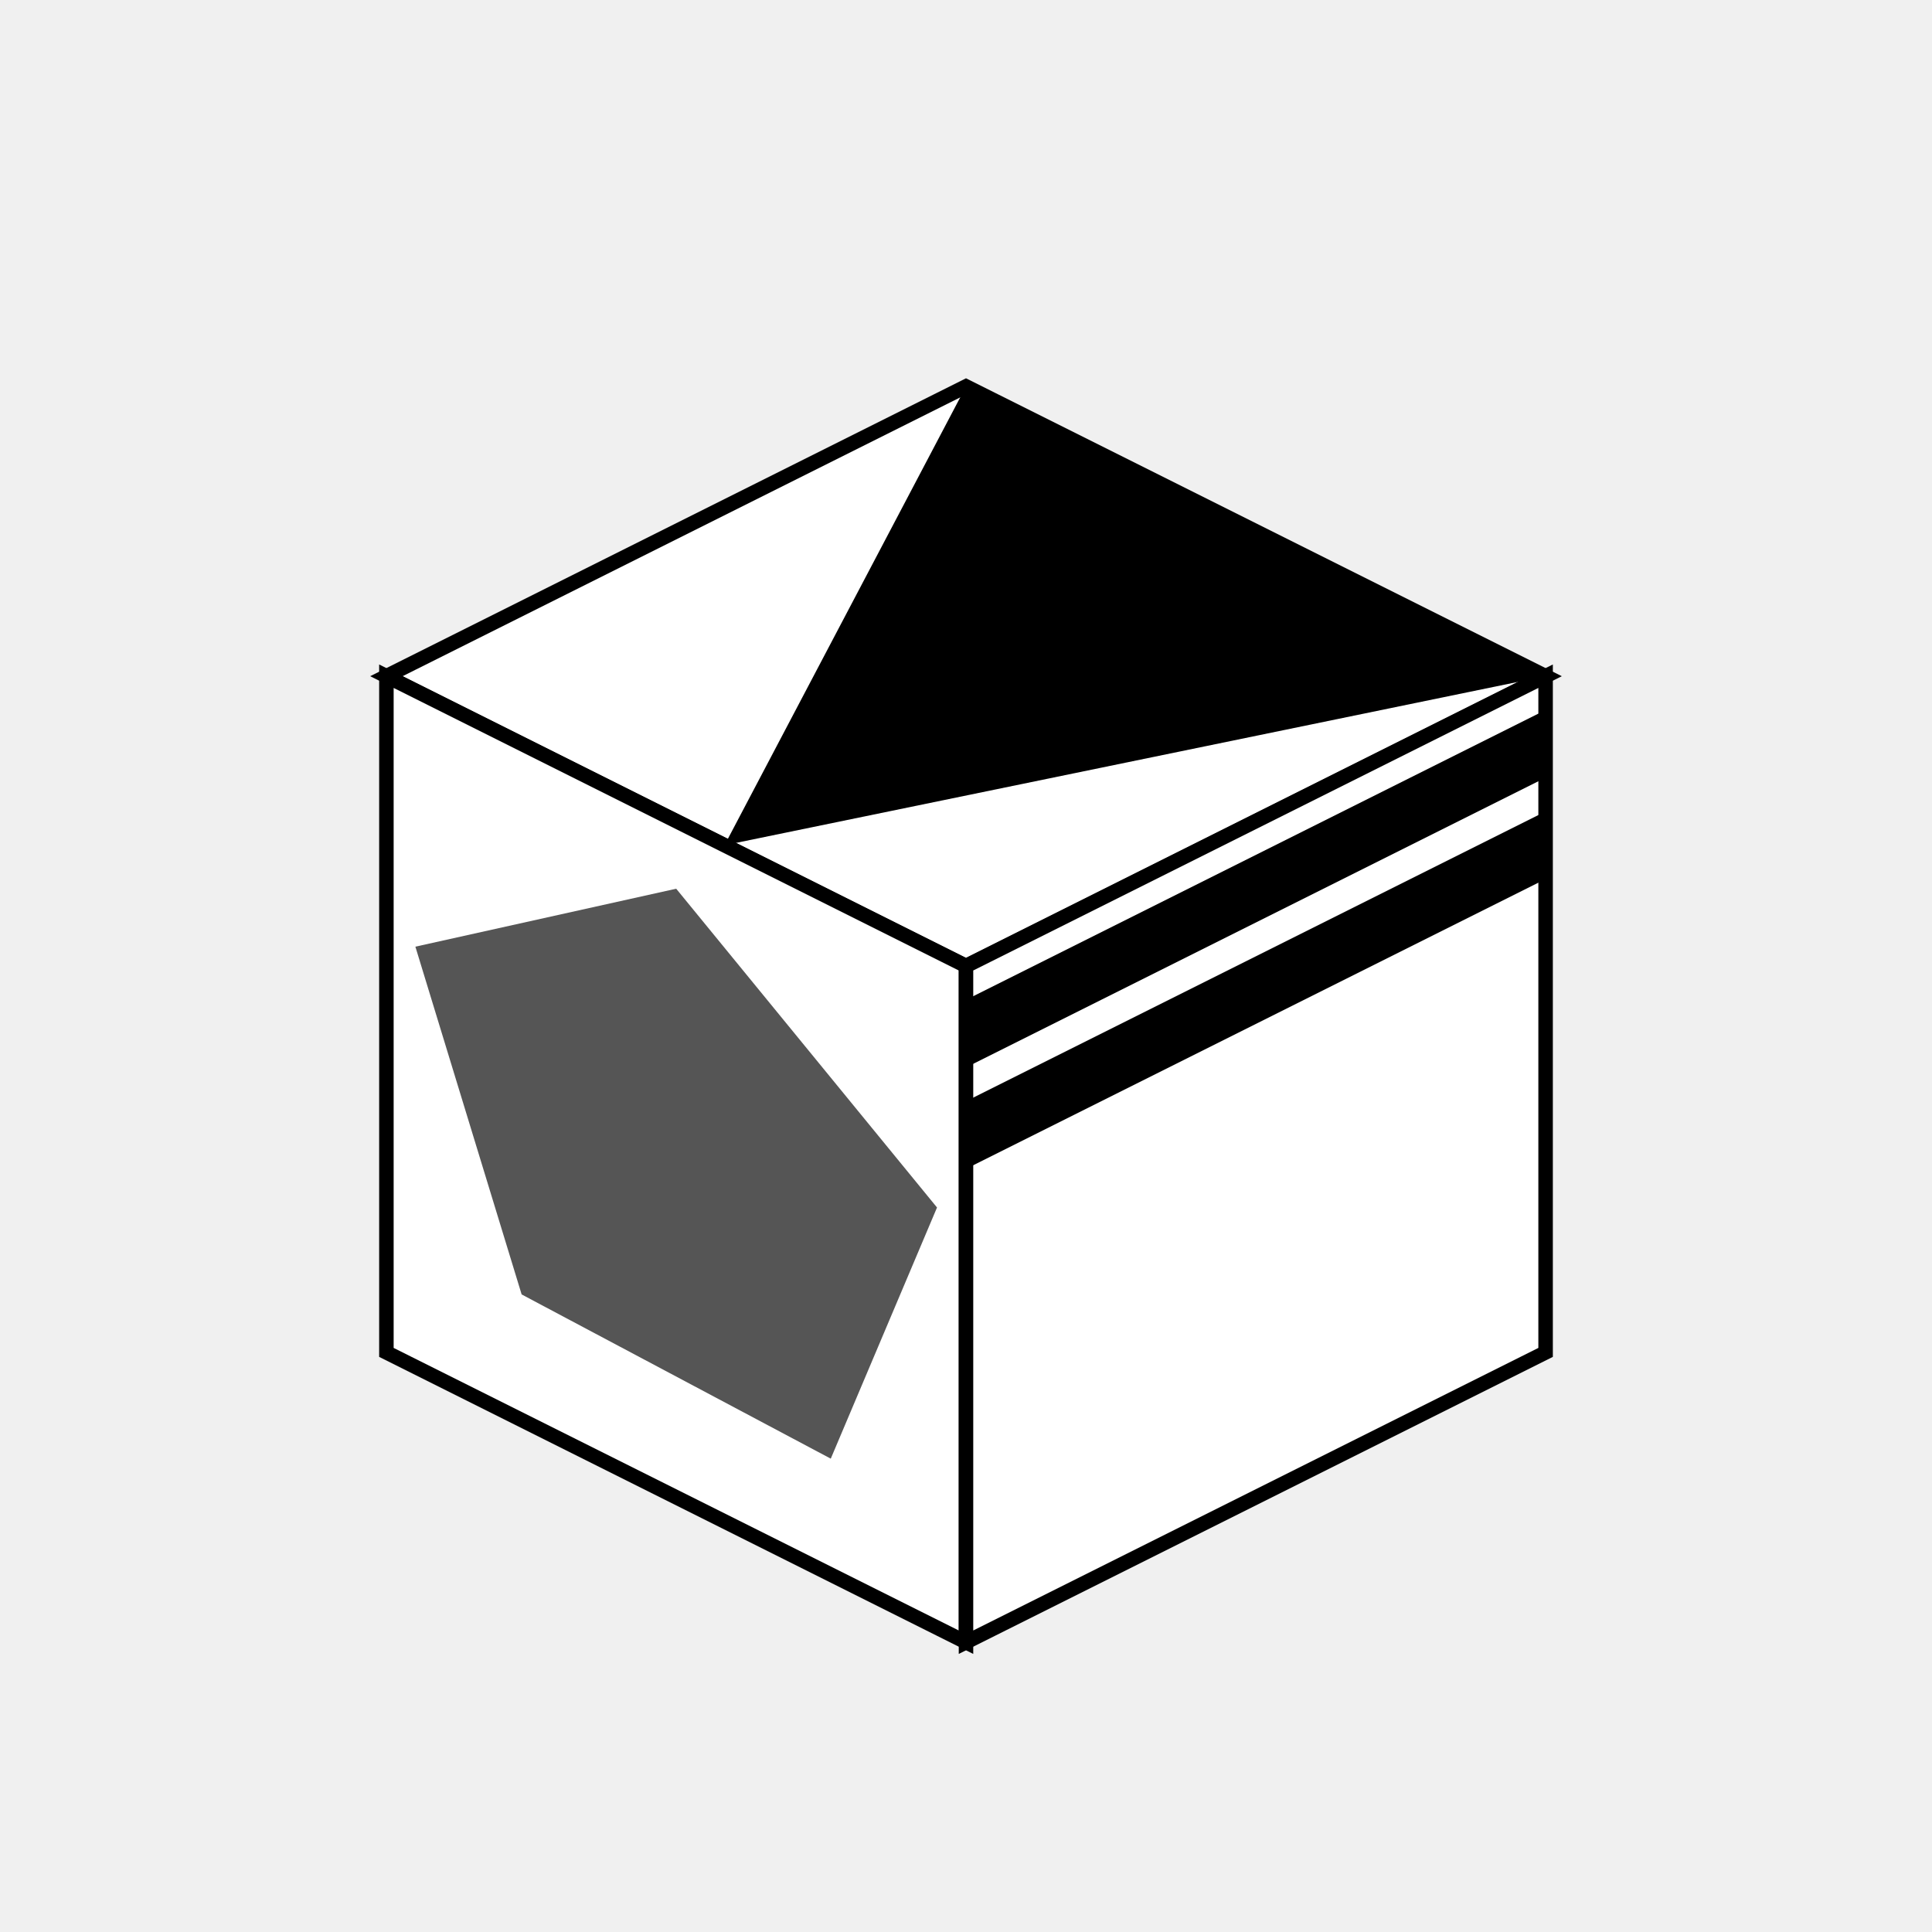
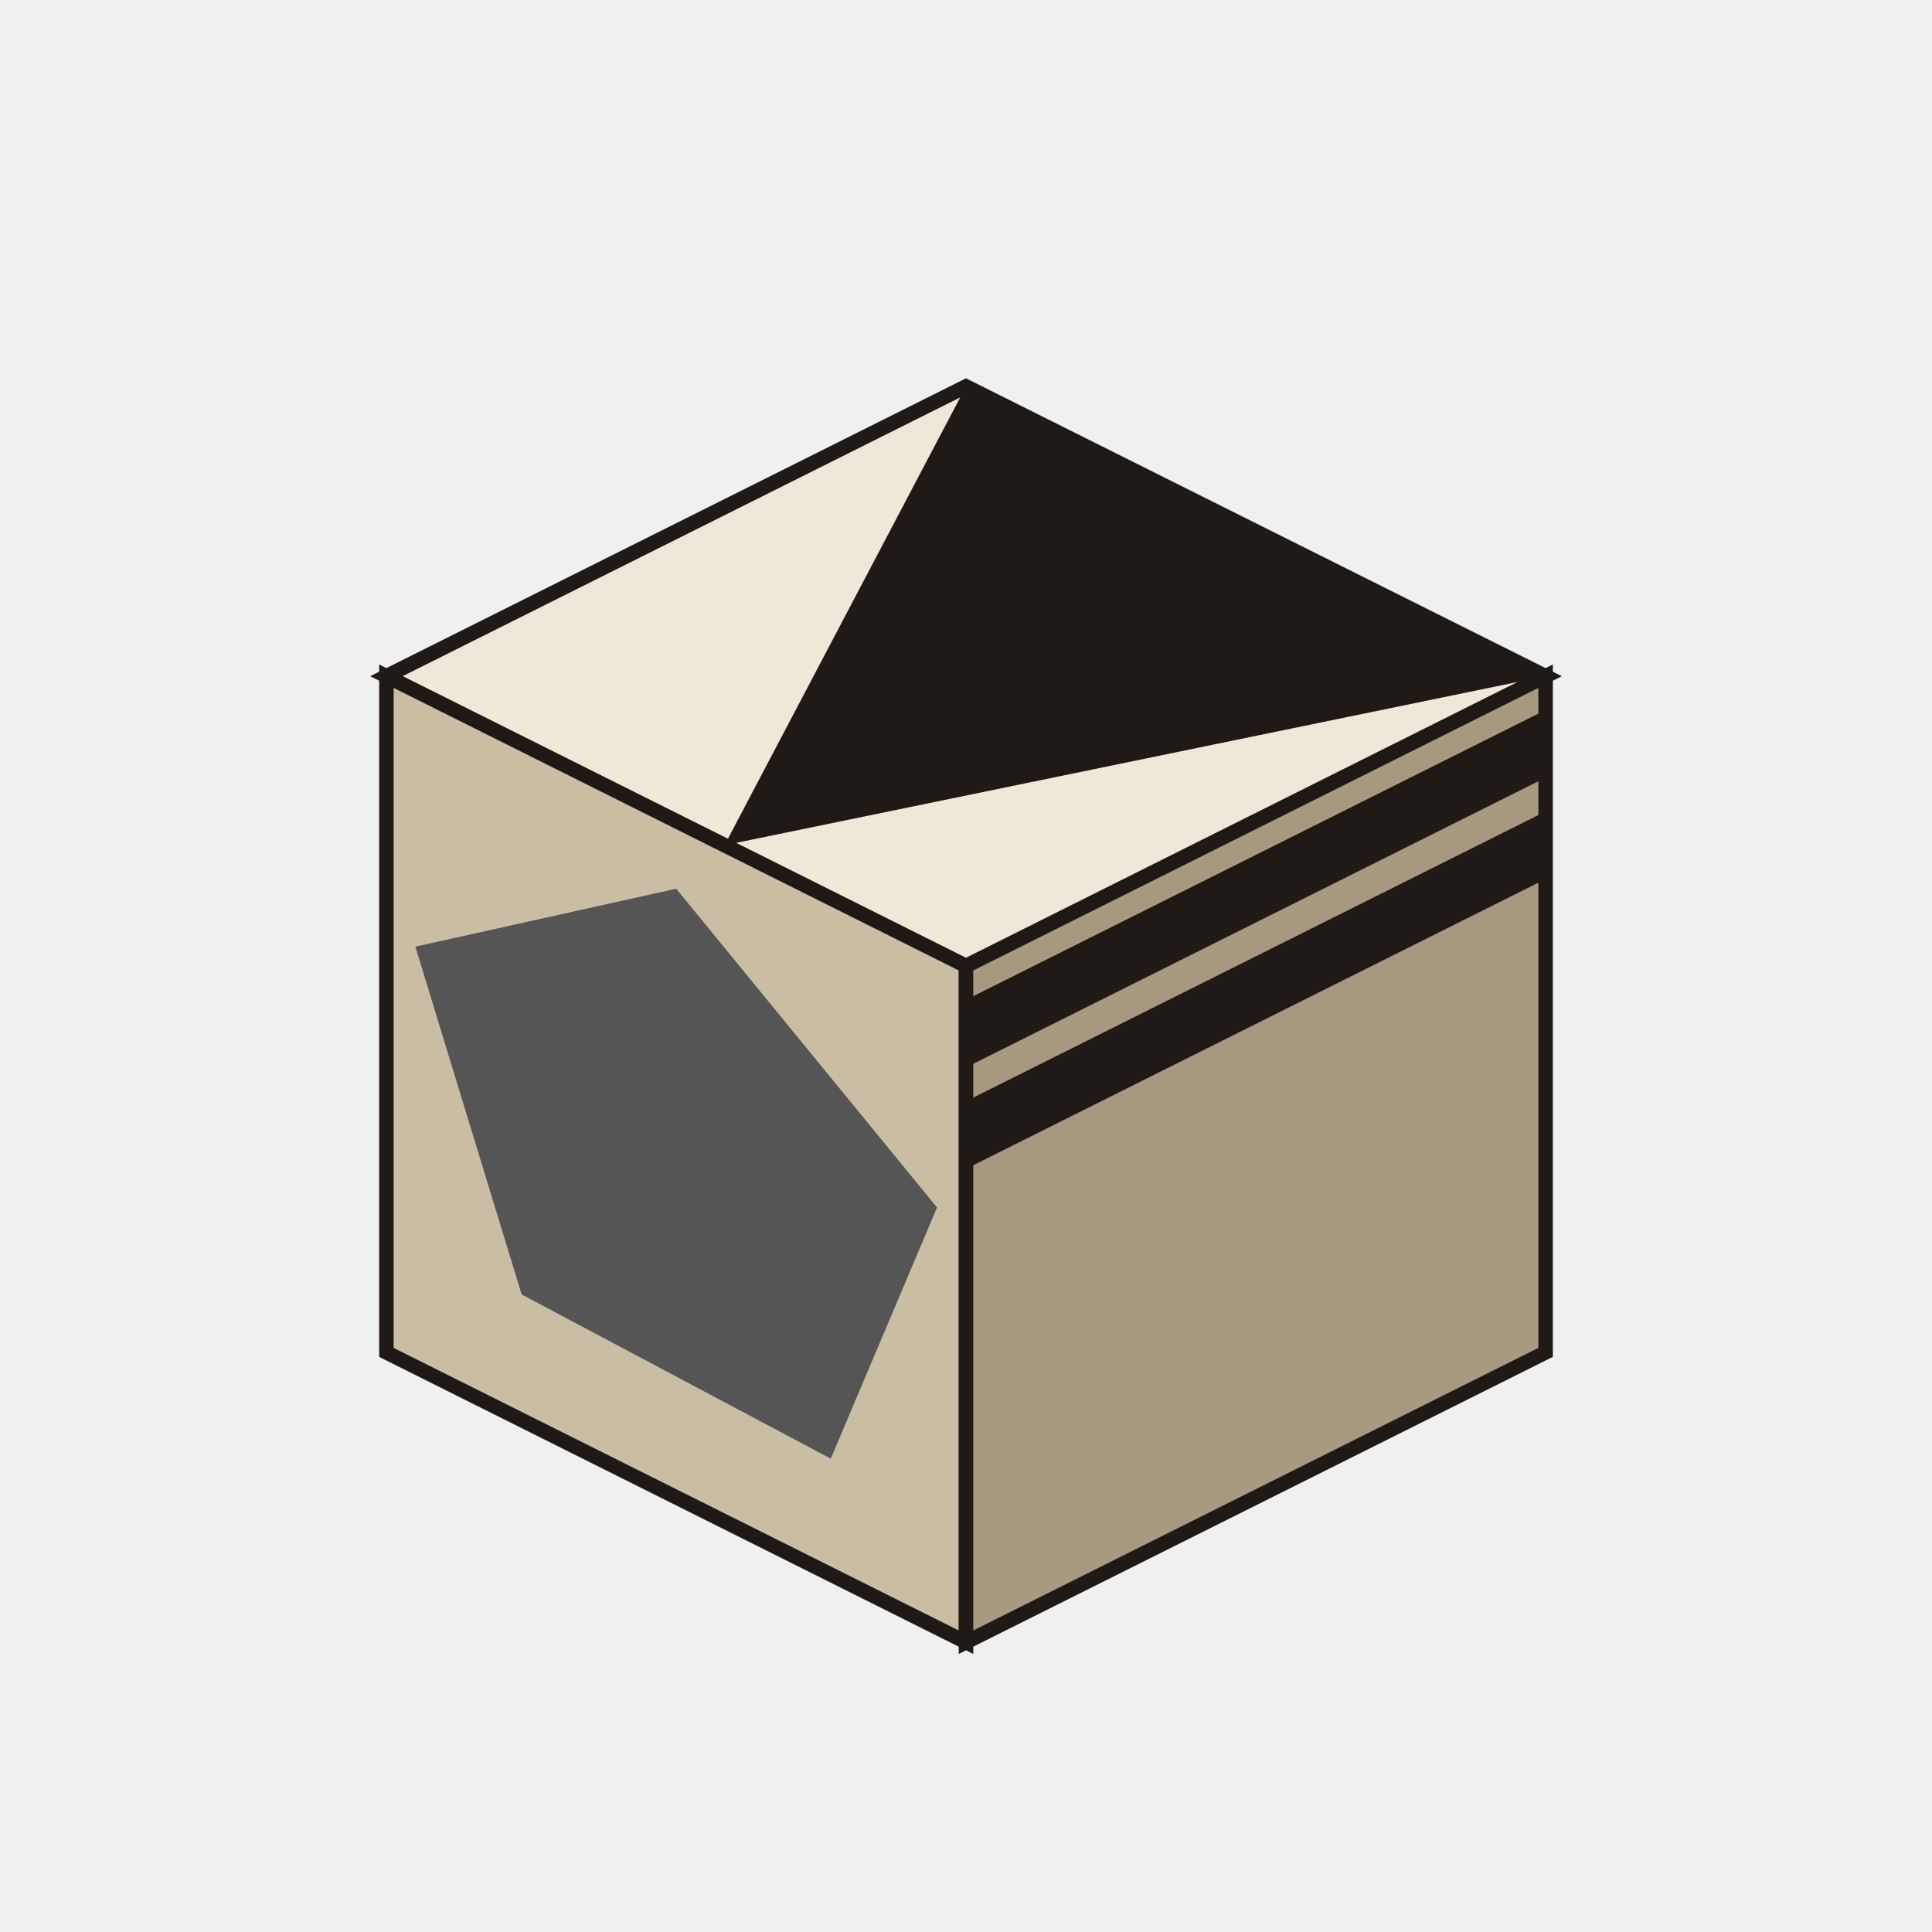
<svg xmlns="http://www.w3.org/2000/svg" fill="currentColor" viewBox="0 0 200 200" width="200" height="200" font-family="'Latin Modern Roman', Georgia, 'Times New Roman', serif">
  <g transform="translate(40, 30)">
-     <polygon points="0,40 60,10 120,40 60,70" fill="#ffffff" stroke="currentColor" stroke-width="1.5" />
-     <polygon points="0,40 60,70 60,140 0,110" fill="#ffffff" stroke="currentColor" stroke-width="1.5" />
-     <polygon points="60,70 120,40 120,110 60,140" fill="#ffffff" stroke="currentColor" stroke-width="1.5" />
-     <polygon points="60,10 120,40 35,57.5" fill="currentColor" />
+     <polygon points="0,40 60,10 120,40 60,70" fill="#efe7d8" stroke="#1f1a16" stroke-width="1.5" />
+     <polygon points="0,40 60,70 60,140 0,110" fill="#c9bda3" stroke="#1f1a16" stroke-width="1.5" />
+     <polygon points="60,70 120,40 120,110 60,140" fill="#a89880" stroke="#1f1a16" stroke-width="1.5" />
+     <polygon points="60,10 120,40 35,57.5" fill="#1f1a16" />
    <polygon points="30,62 57,95 46,121 14,104 3,68" fill="#555555" />
-     <polygon points="60,73.5 120,43.5 120,50.5 60,80.5" fill="currentColor" />
-     <polygon points="60,84 120,54 120,61 60,91" fill="currentColor" />
+     <polygon points="60,73.5 120,43.5 120,50.5 60,80.5" fill="#1f1a16" />
+     <polygon points="60,84 120,54 120,61 60,91" fill="#1f1a16" />
  </g>
</svg>
